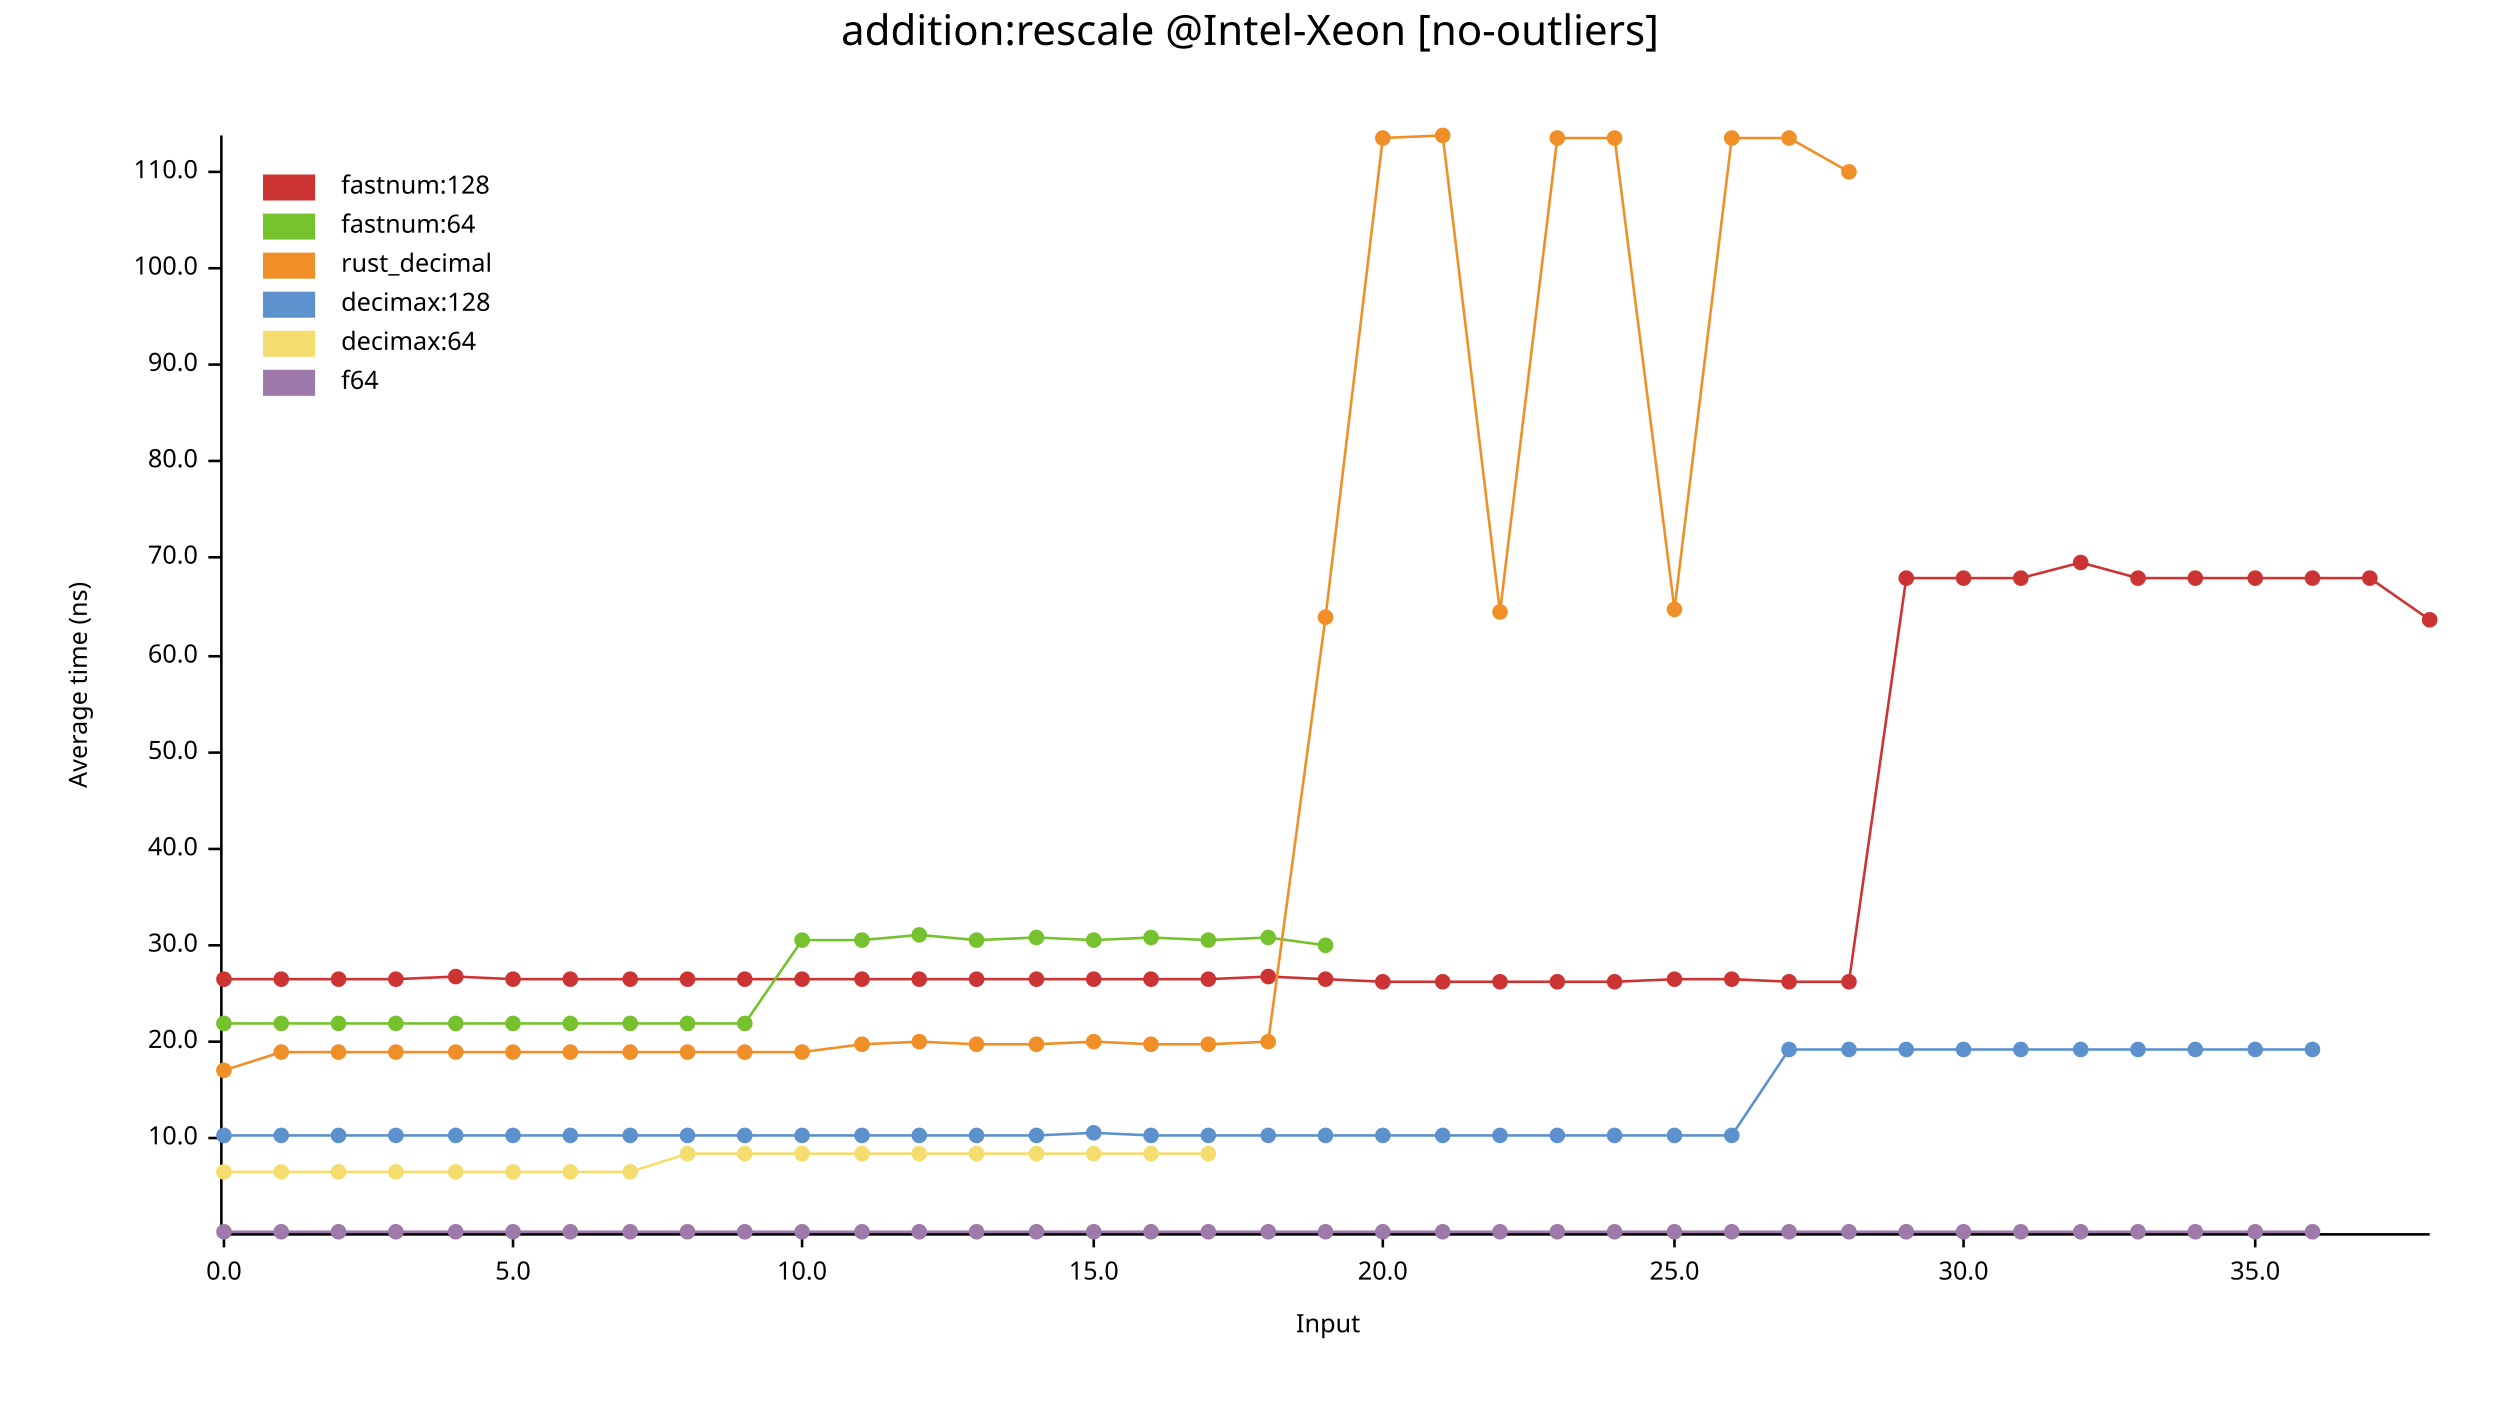
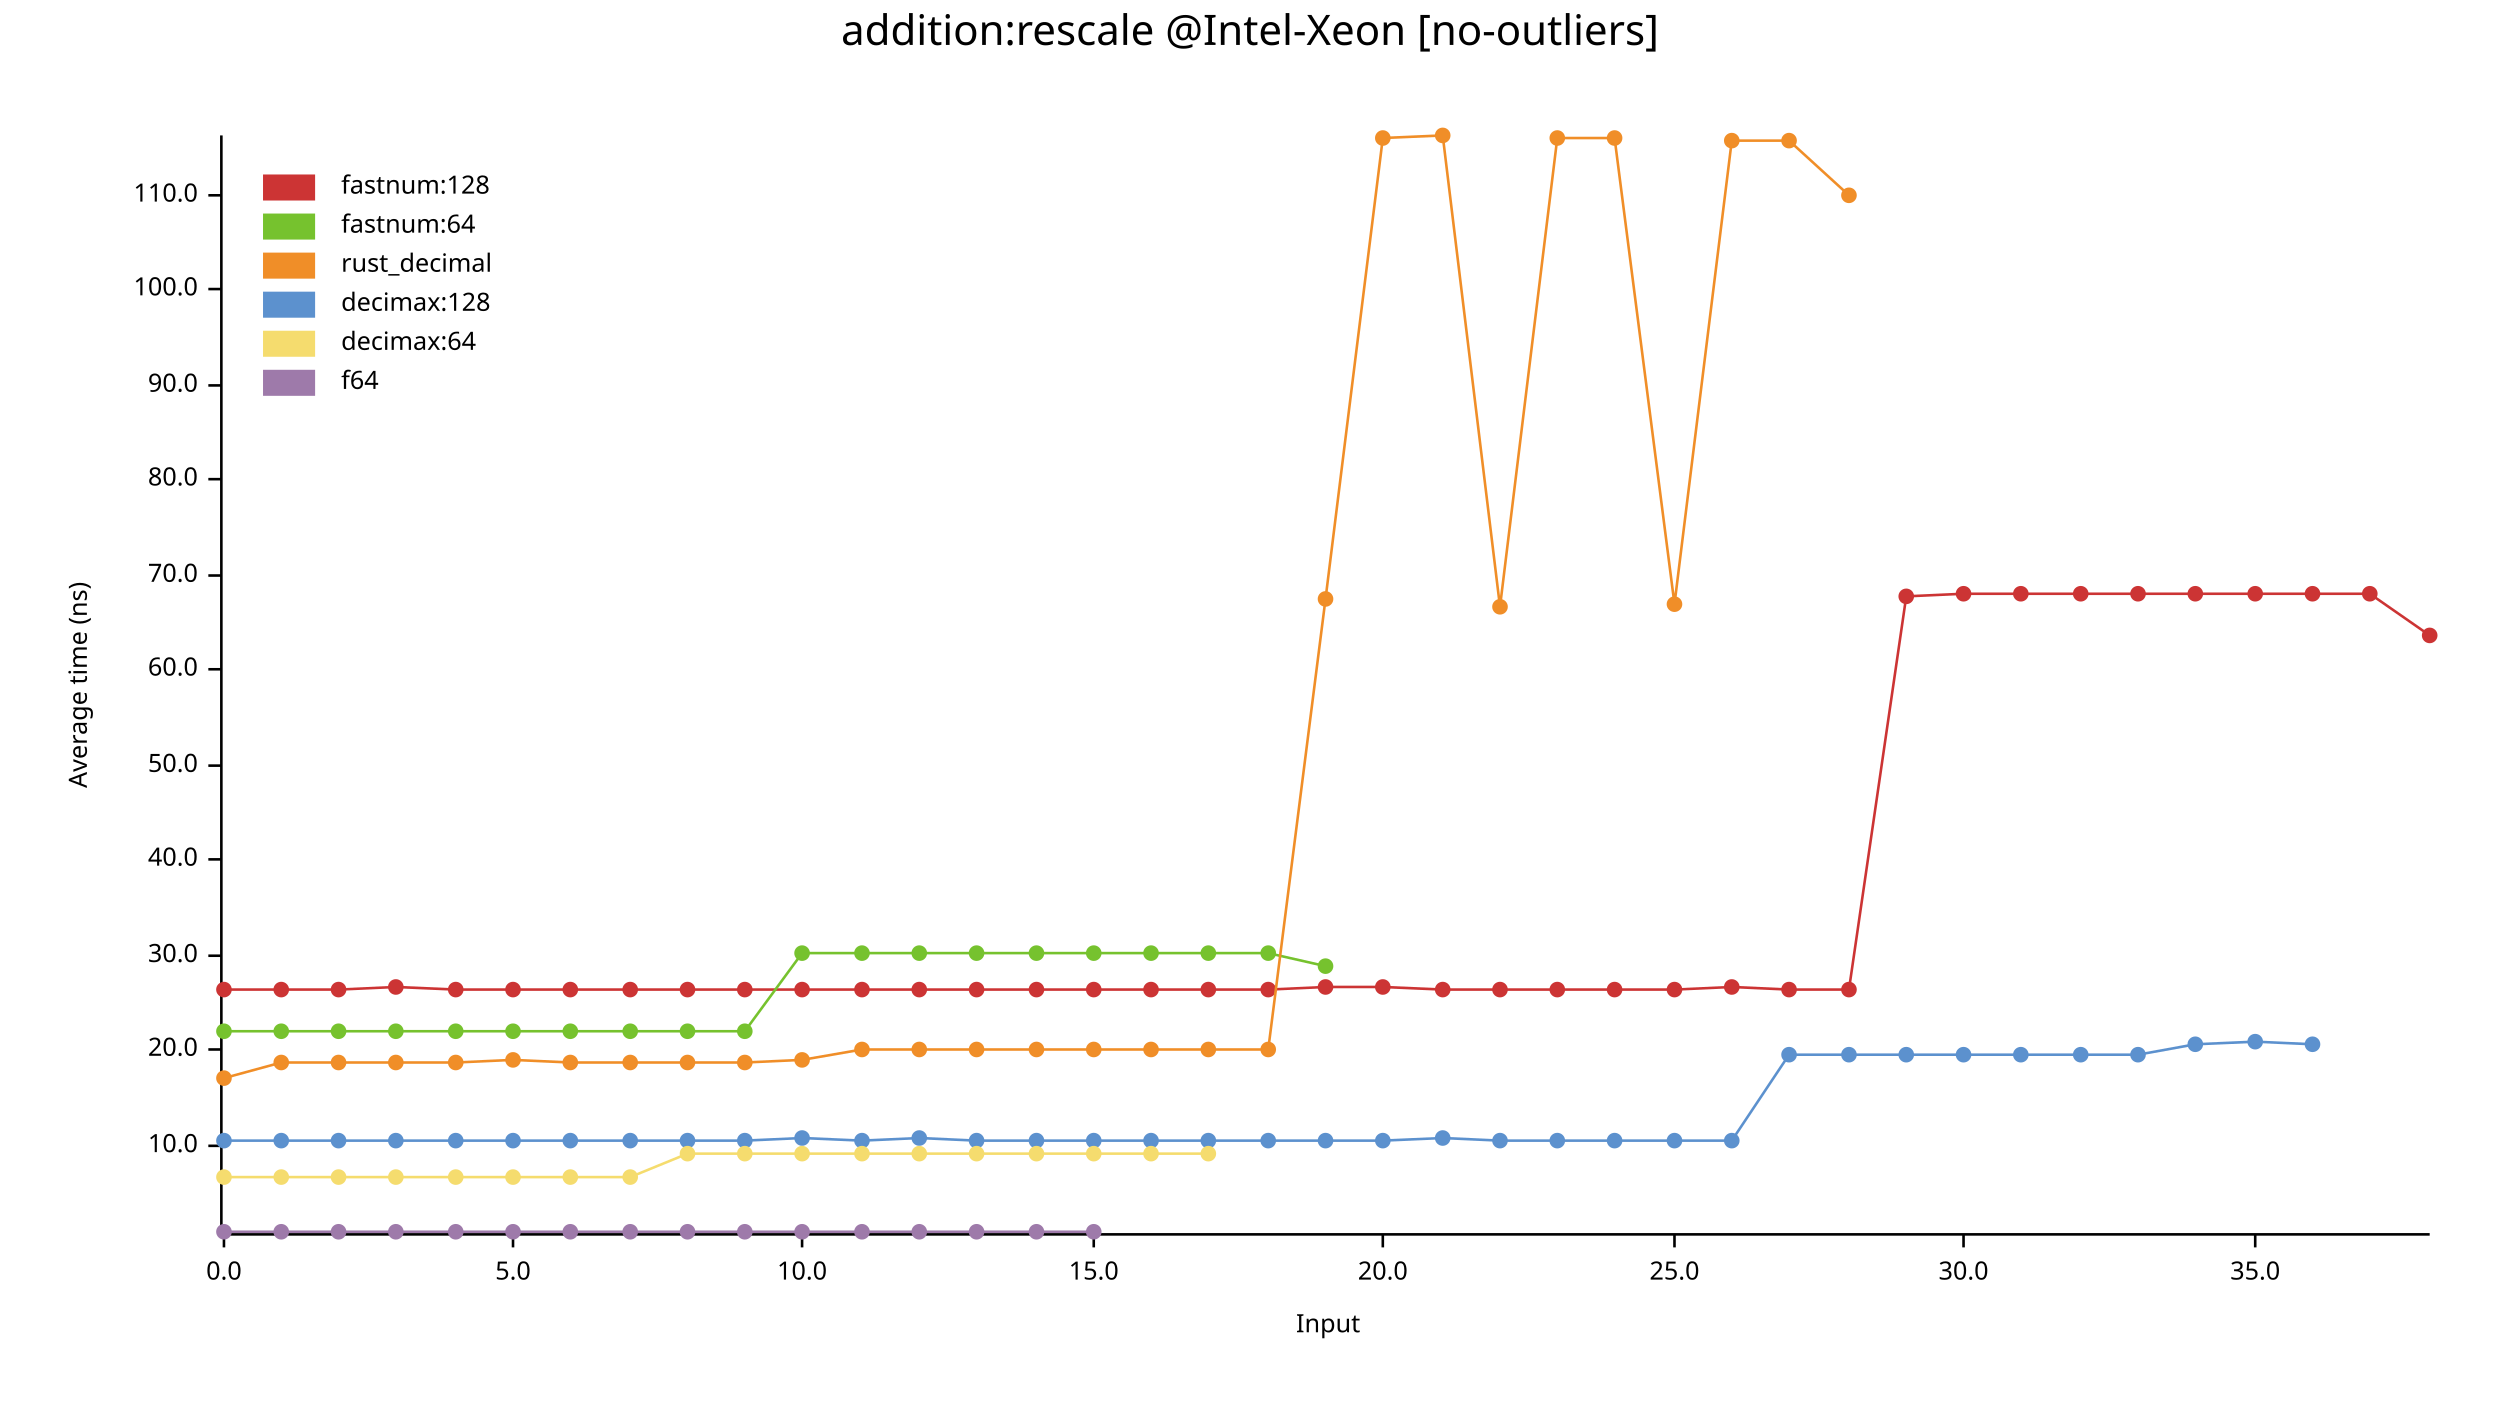
<svg xmlns="http://www.w3.org/2000/svg" width="960" height="540" viewBox="0 0 960 540">
  <text x="480" y="5" dy="0.76em" text-anchor="middle" font-family="sans-serif" font-size="16.129" opacity="1" fill="#000000">
addition:rescale @Intel-Xeon [no-outliers]
</text>
  <text x="26" y="263" dy="0.76em" text-anchor="middle" font-family="sans-serif" font-size="9.677" opacity="1" fill="#000000" transform="rotate(270, 26, 263)">
Average time (ns)
</text>
  <text x="510" y="514" dy="-0.5ex" text-anchor="middle" font-family="sans-serif" font-size="9.677" opacity="1" fill="#000000">
Input
</text>
  <polyline fill="none" opacity="1" stroke="#000000" stroke-width="1" points="85,52 85,473 " />
-   <text x="76" y="437" dy="0.5ex" text-anchor="end" font-family="sans-serif" font-size="9.677" opacity="1" fill="#000000">
+   <text x="76" y="440" dy="0.5ex" text-anchor="end" font-family="sans-serif" font-size="9.677" opacity="1" fill="#000000">
10.0
</text>
-   <polyline fill="none" opacity="1" stroke="#000000" stroke-width="1" points="80,437 85,437 " />
-   <text x="76" y="400" dy="0.5ex" text-anchor="end" font-family="sans-serif" font-size="9.677" opacity="1" fill="#000000">
+   <polyline fill="none" opacity="1" stroke="#000000" stroke-width="1" points="80,440 85,440 " />
+   <text x="76" y="403" dy="0.5ex" text-anchor="end" font-family="sans-serif" font-size="9.677" opacity="1" fill="#000000">
20.0
</text>
-   <polyline fill="none" opacity="1" stroke="#000000" stroke-width="1" points="80,400 85,400 " />
-   <text x="76" y="363" dy="0.5ex" text-anchor="end" font-family="sans-serif" font-size="9.677" opacity="1" fill="#000000">
+   <polyline fill="none" opacity="1" stroke="#000000" stroke-width="1" points="80,403 85,403 " />
+   <text x="76" y="367" dy="0.5ex" text-anchor="end" font-family="sans-serif" font-size="9.677" opacity="1" fill="#000000">
30.0
</text>
-   <polyline fill="none" opacity="1" stroke="#000000" stroke-width="1" points="80,363 85,363 " />
-   <text x="76" y="326" dy="0.5ex" text-anchor="end" font-family="sans-serif" font-size="9.677" opacity="1" fill="#000000">
+   <polyline fill="none" opacity="1" stroke="#000000" stroke-width="1" points="80,367 85,367 " />
+   <text x="76" y="330" dy="0.5ex" text-anchor="end" font-family="sans-serif" font-size="9.677" opacity="1" fill="#000000">
40.0
</text>
-   <polyline fill="none" opacity="1" stroke="#000000" stroke-width="1" points="80,326 85,326 " />
-   <text x="76" y="289" dy="0.5ex" text-anchor="end" font-family="sans-serif" font-size="9.677" opacity="1" fill="#000000">
+   <polyline fill="none" opacity="1" stroke="#000000" stroke-width="1" points="80,330 85,330 " />
+   <text x="76" y="294" dy="0.5ex" text-anchor="end" font-family="sans-serif" font-size="9.677" opacity="1" fill="#000000">
50.0
</text>
-   <polyline fill="none" opacity="1" stroke="#000000" stroke-width="1" points="80,289 85,289 " />
-   <text x="76" y="252" dy="0.5ex" text-anchor="end" font-family="sans-serif" font-size="9.677" opacity="1" fill="#000000">
+   <polyline fill="none" opacity="1" stroke="#000000" stroke-width="1" points="80,294 85,294 " />
+   <text x="76" y="257" dy="0.5ex" text-anchor="end" font-family="sans-serif" font-size="9.677" opacity="1" fill="#000000">
60.0
</text>
-   <polyline fill="none" opacity="1" stroke="#000000" stroke-width="1" points="80,252 85,252 " />
-   <text x="76" y="214" dy="0.5ex" text-anchor="end" font-family="sans-serif" font-size="9.677" opacity="1" fill="#000000">
+   <polyline fill="none" opacity="1" stroke="#000000" stroke-width="1" points="80,257 85,257 " />
+   <text x="76" y="221" dy="0.5ex" text-anchor="end" font-family="sans-serif" font-size="9.677" opacity="1" fill="#000000">
70.0
</text>
-   <polyline fill="none" opacity="1" stroke="#000000" stroke-width="1" points="80,214 85,214 " />
-   <text x="76" y="177" dy="0.5ex" text-anchor="end" font-family="sans-serif" font-size="9.677" opacity="1" fill="#000000">
+   <polyline fill="none" opacity="1" stroke="#000000" stroke-width="1" points="80,221 85,221 " />
+   <text x="76" y="184" dy="0.5ex" text-anchor="end" font-family="sans-serif" font-size="9.677" opacity="1" fill="#000000">
80.0
</text>
-   <polyline fill="none" opacity="1" stroke="#000000" stroke-width="1" points="80,177 85,177 " />
-   <text x="76" y="140" dy="0.5ex" text-anchor="end" font-family="sans-serif" font-size="9.677" opacity="1" fill="#000000">
+   <polyline fill="none" opacity="1" stroke="#000000" stroke-width="1" points="80,184 85,184 " />
+   <text x="76" y="148" dy="0.5ex" text-anchor="end" font-family="sans-serif" font-size="9.677" opacity="1" fill="#000000">
90.0
</text>
-   <polyline fill="none" opacity="1" stroke="#000000" stroke-width="1" points="80,140 85,140 " />
-   <text x="76" y="103" dy="0.5ex" text-anchor="end" font-family="sans-serif" font-size="9.677" opacity="1" fill="#000000">
+   <polyline fill="none" opacity="1" stroke="#000000" stroke-width="1" points="80,148 85,148 " />
+   <text x="76" y="111" dy="0.5ex" text-anchor="end" font-family="sans-serif" font-size="9.677" opacity="1" fill="#000000">
100.0
</text>
-   <polyline fill="none" opacity="1" stroke="#000000" stroke-width="1" points="80,103 85,103 " />
-   <text x="76" y="66" dy="0.5ex" text-anchor="end" font-family="sans-serif" font-size="9.677" opacity="1" fill="#000000">
+   <polyline fill="none" opacity="1" stroke="#000000" stroke-width="1" points="80,111 85,111 " />
+   <text x="76" y="75" dy="0.5ex" text-anchor="end" font-family="sans-serif" font-size="9.677" opacity="1" fill="#000000">
110.0
</text>
-   <polyline fill="none" opacity="1" stroke="#000000" stroke-width="1" points="80,66 85,66 " />
+   <polyline fill="none" opacity="1" stroke="#000000" stroke-width="1" points="80,75 85,75 " />
  <polyline fill="none" opacity="1" stroke="#000000" stroke-width="1" points="86,474 933,474 " />
  <text x="86" y="484" dy="0.76em" text-anchor="middle" font-family="sans-serif" font-size="9.677" opacity="1" fill="#000000">
0.0
</text>
  <polyline fill="none" opacity="1" stroke="#000000" stroke-width="1" points="86,474 86,479 " />
  <text x="197" y="484" dy="0.76em" text-anchor="middle" font-family="sans-serif" font-size="9.677" opacity="1" fill="#000000">
5.0
</text>
  <polyline fill="none" opacity="1" stroke="#000000" stroke-width="1" points="197,474 197,479 " />
  <text x="308" y="484" dy="0.76em" text-anchor="middle" font-family="sans-serif" font-size="9.677" opacity="1" fill="#000000">
10.0
</text>
  <polyline fill="none" opacity="1" stroke="#000000" stroke-width="1" points="308,474 308,479 " />
  <text x="420" y="484" dy="0.76em" text-anchor="middle" font-family="sans-serif" font-size="9.677" opacity="1" fill="#000000">
15.0
</text>
  <polyline fill="none" opacity="1" stroke="#000000" stroke-width="1" points="420,474 420,479 " />
  <text x="531" y="484" dy="0.76em" text-anchor="middle" font-family="sans-serif" font-size="9.677" opacity="1" fill="#000000">
20.0
</text>
  <polyline fill="none" opacity="1" stroke="#000000" stroke-width="1" points="531,474 531,479 " />
  <text x="643" y="484" dy="0.76em" text-anchor="middle" font-family="sans-serif" font-size="9.677" opacity="1" fill="#000000">
25.0
</text>
  <polyline fill="none" opacity="1" stroke="#000000" stroke-width="1" points="643,474 643,479 " />
  <text x="754" y="484" dy="0.76em" text-anchor="middle" font-family="sans-serif" font-size="9.677" opacity="1" fill="#000000">
30.0
</text>
  <polyline fill="none" opacity="1" stroke="#000000" stroke-width="1" points="754,474 754,479 " />
  <text x="866" y="484" dy="0.76em" text-anchor="middle" font-family="sans-serif" font-size="9.677" opacity="1" fill="#000000">
35.0
</text>
  <polyline fill="none" opacity="1" stroke="#000000" stroke-width="1" points="866,474 866,479 " />
-   <circle cx="86" cy="376" r="3" opacity="1" fill="#CC3434" stroke="none" stroke-width="1" />
-   <circle cx="108" cy="376" r="3" opacity="1" fill="#CC3434" stroke="none" stroke-width="1" />
-   <circle cx="130" cy="376" r="3" opacity="1" fill="#CC3434" stroke="none" stroke-width="1" />
-   <circle cx="152" cy="376" r="3" opacity="1" fill="#CC3434" stroke="none" stroke-width="1" />
-   <circle cx="175" cy="375" r="3" opacity="1" fill="#CC3434" stroke="none" stroke-width="1" />
-   <circle cx="197" cy="376" r="3" opacity="1" fill="#CC3434" stroke="none" stroke-width="1" />
-   <circle cx="219" cy="376" r="3" opacity="1" fill="#CC3434" stroke="none" stroke-width="1" />
-   <circle cx="242" cy="376" r="3" opacity="1" fill="#CC3434" stroke="none" stroke-width="1" />
-   <circle cx="264" cy="376" r="3" opacity="1" fill="#CC3434" stroke="none" stroke-width="1" />
-   <circle cx="286" cy="376" r="3" opacity="1" fill="#CC3434" stroke="none" stroke-width="1" />
-   <circle cx="308" cy="376" r="3" opacity="1" fill="#CC3434" stroke="none" stroke-width="1" />
-   <circle cx="331" cy="376" r="3" opacity="1" fill="#CC3434" stroke="none" stroke-width="1" />
-   <circle cx="353" cy="376" r="3" opacity="1" fill="#CC3434" stroke="none" stroke-width="1" />
-   <circle cx="375" cy="376" r="3" opacity="1" fill="#CC3434" stroke="none" stroke-width="1" />
-   <circle cx="398" cy="376" r="3" opacity="1" fill="#CC3434" stroke="none" stroke-width="1" />
-   <circle cx="420" cy="376" r="3" opacity="1" fill="#CC3434" stroke="none" stroke-width="1" />
-   <circle cx="442" cy="376" r="3" opacity="1" fill="#CC3434" stroke="none" stroke-width="1" />
-   <circle cx="464" cy="376" r="3" opacity="1" fill="#CC3434" stroke="none" stroke-width="1" />
-   <circle cx="487" cy="375" r="3" opacity="1" fill="#CC3434" stroke="none" stroke-width="1" />
-   <circle cx="509" cy="376" r="3" opacity="1" fill="#CC3434" stroke="none" stroke-width="1" />
-   <circle cx="531" cy="377" r="3" opacity="1" fill="#CC3434" stroke="none" stroke-width="1" />
-   <circle cx="554" cy="377" r="3" opacity="1" fill="#CC3434" stroke="none" stroke-width="1" />
-   <circle cx="576" cy="377" r="3" opacity="1" fill="#CC3434" stroke="none" stroke-width="1" />
-   <circle cx="598" cy="377" r="3" opacity="1" fill="#CC3434" stroke="none" stroke-width="1" />
-   <circle cx="620" cy="377" r="3" opacity="1" fill="#CC3434" stroke="none" stroke-width="1" />
-   <circle cx="643" cy="376" r="3" opacity="1" fill="#CC3434" stroke="none" stroke-width="1" />
-   <circle cx="665" cy="376" r="3" opacity="1" fill="#CC3434" stroke="none" stroke-width="1" />
-   <circle cx="687" cy="377" r="3" opacity="1" fill="#CC3434" stroke="none" stroke-width="1" />
-   <circle cx="710" cy="377" r="3" opacity="1" fill="#CC3434" stroke="none" stroke-width="1" />
-   <circle cx="732" cy="222" r="3" opacity="1" fill="#CC3434" stroke="none" stroke-width="1" />
-   <circle cx="754" cy="222" r="3" opacity="1" fill="#CC3434" stroke="none" stroke-width="1" />
-   <circle cx="776" cy="222" r="3" opacity="1" fill="#CC3434" stroke="none" stroke-width="1" />
-   <circle cx="799" cy="216" r="3" opacity="1" fill="#CC3434" stroke="none" stroke-width="1" />
-   <circle cx="821" cy="222" r="3" opacity="1" fill="#CC3434" stroke="none" stroke-width="1" />
-   <circle cx="843" cy="222" r="3" opacity="1" fill="#CC3434" stroke="none" stroke-width="1" />
-   <circle cx="866" cy="222" r="3" opacity="1" fill="#CC3434" stroke="none" stroke-width="1" />
-   <circle cx="888" cy="222" r="3" opacity="1" fill="#CC3434" stroke="none" stroke-width="1" />
-   <circle cx="910" cy="222" r="3" opacity="1" fill="#CC3434" stroke="none" stroke-width="1" />
-   <circle cx="933" cy="238" r="3" opacity="1" fill="#CC3434" stroke="none" stroke-width="1" />
-   <polyline fill="none" opacity="1" stroke="#CC3434" stroke-width="1" points="86,376 108,376 130,376 152,376 175,375 197,376 219,376 242,376 264,376 286,376 308,376 331,376 353,376 375,376 398,376 420,376 442,376 464,376 487,375 509,376 531,377 554,377 576,377 598,377 620,377 643,376 665,376 687,377 710,377 732,222 754,222 776,222 799,216 821,222 843,222 866,222 888,222 910,222 933,238 " />
-   <circle cx="86" cy="393" r="3" opacity="1" fill="#76C22E" stroke="none" stroke-width="1" />
-   <circle cx="108" cy="393" r="3" opacity="1" fill="#76C22E" stroke="none" stroke-width="1" />
-   <circle cx="130" cy="393" r="3" opacity="1" fill="#76C22E" stroke="none" stroke-width="1" />
-   <circle cx="152" cy="393" r="3" opacity="1" fill="#76C22E" stroke="none" stroke-width="1" />
-   <circle cx="175" cy="393" r="3" opacity="1" fill="#76C22E" stroke="none" stroke-width="1" />
-   <circle cx="197" cy="393" r="3" opacity="1" fill="#76C22E" stroke="none" stroke-width="1" />
-   <circle cx="219" cy="393" r="3" opacity="1" fill="#76C22E" stroke="none" stroke-width="1" />
-   <circle cx="242" cy="393" r="3" opacity="1" fill="#76C22E" stroke="none" stroke-width="1" />
-   <circle cx="264" cy="393" r="3" opacity="1" fill="#76C22E" stroke="none" stroke-width="1" />
-   <circle cx="286" cy="393" r="3" opacity="1" fill="#76C22E" stroke="none" stroke-width="1" />
-   <circle cx="308" cy="361" r="3" opacity="1" fill="#76C22E" stroke="none" stroke-width="1" />
-   <circle cx="331" cy="361" r="3" opacity="1" fill="#76C22E" stroke="none" stroke-width="1" />
-   <circle cx="353" cy="359" r="3" opacity="1" fill="#76C22E" stroke="none" stroke-width="1" />
-   <circle cx="375" cy="361" r="3" opacity="1" fill="#76C22E" stroke="none" stroke-width="1" />
-   <circle cx="398" cy="360" r="3" opacity="1" fill="#76C22E" stroke="none" stroke-width="1" />
-   <circle cx="420" cy="361" r="3" opacity="1" fill="#76C22E" stroke="none" stroke-width="1" />
-   <circle cx="442" cy="360" r="3" opacity="1" fill="#76C22E" stroke="none" stroke-width="1" />
-   <circle cx="464" cy="361" r="3" opacity="1" fill="#76C22E" stroke="none" stroke-width="1" />
-   <circle cx="487" cy="360" r="3" opacity="1" fill="#76C22E" stroke="none" stroke-width="1" />
-   <circle cx="509" cy="363" r="3" opacity="1" fill="#76C22E" stroke="none" stroke-width="1" />
-   <polyline fill="none" opacity="1" stroke="#76C22E" stroke-width="1" points="86,393 108,393 130,393 152,393 175,393 197,393 219,393 242,393 264,393 286,393 308,361 331,361 353,359 375,361 398,360 420,361 442,360 464,361 487,360 509,363 " />
-   <circle cx="86" cy="411" r="3" opacity="1" fill="#F08E28" stroke="none" stroke-width="1" />
-   <circle cx="108" cy="404" r="3" opacity="1" fill="#F08E28" stroke="none" stroke-width="1" />
-   <circle cx="130" cy="404" r="3" opacity="1" fill="#F08E28" stroke="none" stroke-width="1" />
-   <circle cx="152" cy="404" r="3" opacity="1" fill="#F08E28" stroke="none" stroke-width="1" />
-   <circle cx="175" cy="404" r="3" opacity="1" fill="#F08E28" stroke="none" stroke-width="1" />
-   <circle cx="197" cy="404" r="3" opacity="1" fill="#F08E28" stroke="none" stroke-width="1" />
-   <circle cx="219" cy="404" r="3" opacity="1" fill="#F08E28" stroke="none" stroke-width="1" />
-   <circle cx="242" cy="404" r="3" opacity="1" fill="#F08E28" stroke="none" stroke-width="1" />
-   <circle cx="264" cy="404" r="3" opacity="1" fill="#F08E28" stroke="none" stroke-width="1" />
-   <circle cx="286" cy="404" r="3" opacity="1" fill="#F08E28" stroke="none" stroke-width="1" />
-   <circle cx="308" cy="404" r="3" opacity="1" fill="#F08E28" stroke="none" stroke-width="1" />
-   <circle cx="331" cy="401" r="3" opacity="1" fill="#F08E28" stroke="none" stroke-width="1" />
-   <circle cx="353" cy="400" r="3" opacity="1" fill="#F08E28" stroke="none" stroke-width="1" />
-   <circle cx="375" cy="401" r="3" opacity="1" fill="#F08E28" stroke="none" stroke-width="1" />
-   <circle cx="398" cy="401" r="3" opacity="1" fill="#F08E28" stroke="none" stroke-width="1" />
-   <circle cx="420" cy="400" r="3" opacity="1" fill="#F08E28" stroke="none" stroke-width="1" />
-   <circle cx="442" cy="401" r="3" opacity="1" fill="#F08E28" stroke="none" stroke-width="1" />
-   <circle cx="464" cy="401" r="3" opacity="1" fill="#F08E28" stroke="none" stroke-width="1" />
-   <circle cx="487" cy="400" r="3" opacity="1" fill="#F08E28" stroke="none" stroke-width="1" />
-   <circle cx="509" cy="237" r="3" opacity="1" fill="#F08E28" stroke="none" stroke-width="1" />
+   <circle cx="86" cy="380" r="3" opacity="1" fill="#CC3434" stroke="none" stroke-width="1" />
+   <circle cx="108" cy="380" r="3" opacity="1" fill="#CC3434" stroke="none" stroke-width="1" />
+   <circle cx="130" cy="380" r="3" opacity="1" fill="#CC3434" stroke="none" stroke-width="1" />
+   <circle cx="152" cy="379" r="3" opacity="1" fill="#CC3434" stroke="none" stroke-width="1" />
+   <circle cx="175" cy="380" r="3" opacity="1" fill="#CC3434" stroke="none" stroke-width="1" />
+   <circle cx="197" cy="380" r="3" opacity="1" fill="#CC3434" stroke="none" stroke-width="1" />
+   <circle cx="219" cy="380" r="3" opacity="1" fill="#CC3434" stroke="none" stroke-width="1" />
+   <circle cx="242" cy="380" r="3" opacity="1" fill="#CC3434" stroke="none" stroke-width="1" />
+   <circle cx="264" cy="380" r="3" opacity="1" fill="#CC3434" stroke="none" stroke-width="1" />
+   <circle cx="286" cy="380" r="3" opacity="1" fill="#CC3434" stroke="none" stroke-width="1" />
+   <circle cx="308" cy="380" r="3" opacity="1" fill="#CC3434" stroke="none" stroke-width="1" />
+   <circle cx="331" cy="380" r="3" opacity="1" fill="#CC3434" stroke="none" stroke-width="1" />
+   <circle cx="353" cy="380" r="3" opacity="1" fill="#CC3434" stroke="none" stroke-width="1" />
+   <circle cx="375" cy="380" r="3" opacity="1" fill="#CC3434" stroke="none" stroke-width="1" />
+   <circle cx="398" cy="380" r="3" opacity="1" fill="#CC3434" stroke="none" stroke-width="1" />
+   <circle cx="420" cy="380" r="3" opacity="1" fill="#CC3434" stroke="none" stroke-width="1" />
+   <circle cx="442" cy="380" r="3" opacity="1" fill="#CC3434" stroke="none" stroke-width="1" />
+   <circle cx="464" cy="380" r="3" opacity="1" fill="#CC3434" stroke="none" stroke-width="1" />
+   <circle cx="487" cy="380" r="3" opacity="1" fill="#CC3434" stroke="none" stroke-width="1" />
+   <circle cx="509" cy="379" r="3" opacity="1" fill="#CC3434" stroke="none" stroke-width="1" />
+   <circle cx="531" cy="379" r="3" opacity="1" fill="#CC3434" stroke="none" stroke-width="1" />
+   <circle cx="554" cy="380" r="3" opacity="1" fill="#CC3434" stroke="none" stroke-width="1" />
+   <circle cx="576" cy="380" r="3" opacity="1" fill="#CC3434" stroke="none" stroke-width="1" />
+   <circle cx="598" cy="380" r="3" opacity="1" fill="#CC3434" stroke="none" stroke-width="1" />
+   <circle cx="620" cy="380" r="3" opacity="1" fill="#CC3434" stroke="none" stroke-width="1" />
+   <circle cx="643" cy="380" r="3" opacity="1" fill="#CC3434" stroke="none" stroke-width="1" />
+   <circle cx="665" cy="379" r="3" opacity="1" fill="#CC3434" stroke="none" stroke-width="1" />
+   <circle cx="687" cy="380" r="3" opacity="1" fill="#CC3434" stroke="none" stroke-width="1" />
+   <circle cx="710" cy="380" r="3" opacity="1" fill="#CC3434" stroke="none" stroke-width="1" />
+   <circle cx="732" cy="229" r="3" opacity="1" fill="#CC3434" stroke="none" stroke-width="1" />
+   <circle cx="754" cy="228" r="3" opacity="1" fill="#CC3434" stroke="none" stroke-width="1" />
+   <circle cx="776" cy="228" r="3" opacity="1" fill="#CC3434" stroke="none" stroke-width="1" />
+   <circle cx="799" cy="228" r="3" opacity="1" fill="#CC3434" stroke="none" stroke-width="1" />
+   <circle cx="821" cy="228" r="3" opacity="1" fill="#CC3434" stroke="none" stroke-width="1" />
+   <circle cx="843" cy="228" r="3" opacity="1" fill="#CC3434" stroke="none" stroke-width="1" />
+   <circle cx="866" cy="228" r="3" opacity="1" fill="#CC3434" stroke="none" stroke-width="1" />
+   <circle cx="888" cy="228" r="3" opacity="1" fill="#CC3434" stroke="none" stroke-width="1" />
+   <circle cx="910" cy="228" r="3" opacity="1" fill="#CC3434" stroke="none" stroke-width="1" />
+   <circle cx="933" cy="244" r="3" opacity="1" fill="#CC3434" stroke="none" stroke-width="1" />
+   <polyline fill="none" opacity="1" stroke="#CC3434" stroke-width="1" points="86,380 108,380 130,380 152,379 175,380 197,380 219,380 242,380 264,380 286,380 308,380 331,380 353,380 375,380 398,380 420,380 442,380 464,380 487,380 509,379 531,379 554,380 576,380 598,380 620,380 643,380 665,379 687,380 710,380 732,229 754,228 776,228 799,228 821,228 843,228 866,228 888,228 910,228 933,244 " />
+   <circle cx="86" cy="396" r="3" opacity="1" fill="#76C22E" stroke="none" stroke-width="1" />
+   <circle cx="108" cy="396" r="3" opacity="1" fill="#76C22E" stroke="none" stroke-width="1" />
+   <circle cx="130" cy="396" r="3" opacity="1" fill="#76C22E" stroke="none" stroke-width="1" />
+   <circle cx="152" cy="396" r="3" opacity="1" fill="#76C22E" stroke="none" stroke-width="1" />
+   <circle cx="175" cy="396" r="3" opacity="1" fill="#76C22E" stroke="none" stroke-width="1" />
+   <circle cx="197" cy="396" r="3" opacity="1" fill="#76C22E" stroke="none" stroke-width="1" />
+   <circle cx="219" cy="396" r="3" opacity="1" fill="#76C22E" stroke="none" stroke-width="1" />
+   <circle cx="242" cy="396" r="3" opacity="1" fill="#76C22E" stroke="none" stroke-width="1" />
+   <circle cx="264" cy="396" r="3" opacity="1" fill="#76C22E" stroke="none" stroke-width="1" />
+   <circle cx="286" cy="396" r="3" opacity="1" fill="#76C22E" stroke="none" stroke-width="1" />
+   <circle cx="308" cy="366" r="3" opacity="1" fill="#76C22E" stroke="none" stroke-width="1" />
+   <circle cx="331" cy="366" r="3" opacity="1" fill="#76C22E" stroke="none" stroke-width="1" />
+   <circle cx="353" cy="366" r="3" opacity="1" fill="#76C22E" stroke="none" stroke-width="1" />
+   <circle cx="375" cy="366" r="3" opacity="1" fill="#76C22E" stroke="none" stroke-width="1" />
+   <circle cx="398" cy="366" r="3" opacity="1" fill="#76C22E" stroke="none" stroke-width="1" />
+   <circle cx="420" cy="366" r="3" opacity="1" fill="#76C22E" stroke="none" stroke-width="1" />
+   <circle cx="442" cy="366" r="3" opacity="1" fill="#76C22E" stroke="none" stroke-width="1" />
+   <circle cx="464" cy="366" r="3" opacity="1" fill="#76C22E" stroke="none" stroke-width="1" />
+   <circle cx="487" cy="366" r="3" opacity="1" fill="#76C22E" stroke="none" stroke-width="1" />
+   <circle cx="509" cy="371" r="3" opacity="1" fill="#76C22E" stroke="none" stroke-width="1" />
+   <polyline fill="none" opacity="1" stroke="#76C22E" stroke-width="1" points="86,396 108,396 130,396 152,396 175,396 197,396 219,396 242,396 264,396 286,396 308,366 331,366 353,366 375,366 398,366 420,366 442,366 464,366 487,366 509,371 " />
+   <circle cx="86" cy="414" r="3" opacity="1" fill="#F08E28" stroke="none" stroke-width="1" />
+   <circle cx="108" cy="408" r="3" opacity="1" fill="#F08E28" stroke="none" stroke-width="1" />
+   <circle cx="130" cy="408" r="3" opacity="1" fill="#F08E28" stroke="none" stroke-width="1" />
+   <circle cx="152" cy="408" r="3" opacity="1" fill="#F08E28" stroke="none" stroke-width="1" />
+   <circle cx="175" cy="408" r="3" opacity="1" fill="#F08E28" stroke="none" stroke-width="1" />
+   <circle cx="197" cy="407" r="3" opacity="1" fill="#F08E28" stroke="none" stroke-width="1" />
+   <circle cx="219" cy="408" r="3" opacity="1" fill="#F08E28" stroke="none" stroke-width="1" />
+   <circle cx="242" cy="408" r="3" opacity="1" fill="#F08E28" stroke="none" stroke-width="1" />
+   <circle cx="264" cy="408" r="3" opacity="1" fill="#F08E28" stroke="none" stroke-width="1" />
+   <circle cx="286" cy="408" r="3" opacity="1" fill="#F08E28" stroke="none" stroke-width="1" />
+   <circle cx="308" cy="407" r="3" opacity="1" fill="#F08E28" stroke="none" stroke-width="1" />
+   <circle cx="331" cy="403" r="3" opacity="1" fill="#F08E28" stroke="none" stroke-width="1" />
+   <circle cx="353" cy="403" r="3" opacity="1" fill="#F08E28" stroke="none" stroke-width="1" />
+   <circle cx="375" cy="403" r="3" opacity="1" fill="#F08E28" stroke="none" stroke-width="1" />
+   <circle cx="398" cy="403" r="3" opacity="1" fill="#F08E28" stroke="none" stroke-width="1" />
+   <circle cx="420" cy="403" r="3" opacity="1" fill="#F08E28" stroke="none" stroke-width="1" />
+   <circle cx="442" cy="403" r="3" opacity="1" fill="#F08E28" stroke="none" stroke-width="1" />
+   <circle cx="464" cy="403" r="3" opacity="1" fill="#F08E28" stroke="none" stroke-width="1" />
+   <circle cx="487" cy="403" r="3" opacity="1" fill="#F08E28" stroke="none" stroke-width="1" />
+   <circle cx="509" cy="230" r="3" opacity="1" fill="#F08E28" stroke="none" stroke-width="1" />
  <circle cx="531" cy="53" r="3" opacity="1" fill="#F08E28" stroke="none" stroke-width="1" />
  <circle cx="554" cy="52" r="3" opacity="1" fill="#F08E28" stroke="none" stroke-width="1" />
-   <circle cx="576" cy="235" r="3" opacity="1" fill="#F08E28" stroke="none" stroke-width="1" />
+   <circle cx="576" cy="233" r="3" opacity="1" fill="#F08E28" stroke="none" stroke-width="1" />
  <circle cx="598" cy="53" r="3" opacity="1" fill="#F08E28" stroke="none" stroke-width="1" />
  <circle cx="620" cy="53" r="3" opacity="1" fill="#F08E28" stroke="none" stroke-width="1" />
-   <circle cx="643" cy="234" r="3" opacity="1" fill="#F08E28" stroke="none" stroke-width="1" />
-   <circle cx="665" cy="53" r="3" opacity="1" fill="#F08E28" stroke="none" stroke-width="1" />
-   <circle cx="687" cy="53" r="3" opacity="1" fill="#F08E28" stroke="none" stroke-width="1" />
-   <circle cx="710" cy="66" r="3" opacity="1" fill="#F08E28" stroke="none" stroke-width="1" />
-   <polyline fill="none" opacity="1" stroke="#F08E28" stroke-width="1" points="86,411 108,404 130,404 152,404 175,404 197,404 219,404 242,404 264,404 286,404 308,404 331,401 353,400 375,401 398,401 420,400 442,401 464,401 487,400 509,237 531,53 554,52 576,235 598,53 620,53 643,234 665,53 687,53 710,66 " />
-   <circle cx="86" cy="436" r="3" opacity="1" fill="#5C91CE" stroke="none" stroke-width="1" />
-   <circle cx="108" cy="436" r="3" opacity="1" fill="#5C91CE" stroke="none" stroke-width="1" />
-   <circle cx="130" cy="436" r="3" opacity="1" fill="#5C91CE" stroke="none" stroke-width="1" />
-   <circle cx="152" cy="436" r="3" opacity="1" fill="#5C91CE" stroke="none" stroke-width="1" />
-   <circle cx="175" cy="436" r="3" opacity="1" fill="#5C91CE" stroke="none" stroke-width="1" />
-   <circle cx="197" cy="436" r="3" opacity="1" fill="#5C91CE" stroke="none" stroke-width="1" />
-   <circle cx="219" cy="436" r="3" opacity="1" fill="#5C91CE" stroke="none" stroke-width="1" />
-   <circle cx="242" cy="436" r="3" opacity="1" fill="#5C91CE" stroke="none" stroke-width="1" />
-   <circle cx="264" cy="436" r="3" opacity="1" fill="#5C91CE" stroke="none" stroke-width="1" />
-   <circle cx="286" cy="436" r="3" opacity="1" fill="#5C91CE" stroke="none" stroke-width="1" />
-   <circle cx="308" cy="436" r="3" opacity="1" fill="#5C91CE" stroke="none" stroke-width="1" />
-   <circle cx="331" cy="436" r="3" opacity="1" fill="#5C91CE" stroke="none" stroke-width="1" />
-   <circle cx="353" cy="436" r="3" opacity="1" fill="#5C91CE" stroke="none" stroke-width="1" />
-   <circle cx="375" cy="436" r="3" opacity="1" fill="#5C91CE" stroke="none" stroke-width="1" />
-   <circle cx="398" cy="436" r="3" opacity="1" fill="#5C91CE" stroke="none" stroke-width="1" />
-   <circle cx="420" cy="435" r="3" opacity="1" fill="#5C91CE" stroke="none" stroke-width="1" />
-   <circle cx="442" cy="436" r="3" opacity="1" fill="#5C91CE" stroke="none" stroke-width="1" />
-   <circle cx="464" cy="436" r="3" opacity="1" fill="#5C91CE" stroke="none" stroke-width="1" />
-   <circle cx="487" cy="436" r="3" opacity="1" fill="#5C91CE" stroke="none" stroke-width="1" />
-   <circle cx="509" cy="436" r="3" opacity="1" fill="#5C91CE" stroke="none" stroke-width="1" />
-   <circle cx="531" cy="436" r="3" opacity="1" fill="#5C91CE" stroke="none" stroke-width="1" />
-   <circle cx="554" cy="436" r="3" opacity="1" fill="#5C91CE" stroke="none" stroke-width="1" />
-   <circle cx="576" cy="436" r="3" opacity="1" fill="#5C91CE" stroke="none" stroke-width="1" />
-   <circle cx="598" cy="436" r="3" opacity="1" fill="#5C91CE" stroke="none" stroke-width="1" />
-   <circle cx="620" cy="436" r="3" opacity="1" fill="#5C91CE" stroke="none" stroke-width="1" />
-   <circle cx="643" cy="436" r="3" opacity="1" fill="#5C91CE" stroke="none" stroke-width="1" />
-   <circle cx="665" cy="436" r="3" opacity="1" fill="#5C91CE" stroke="none" stroke-width="1" />
-   <circle cx="687" cy="403" r="3" opacity="1" fill="#5C91CE" stroke="none" stroke-width="1" />
-   <circle cx="710" cy="403" r="3" opacity="1" fill="#5C91CE" stroke="none" stroke-width="1" />
-   <circle cx="732" cy="403" r="3" opacity="1" fill="#5C91CE" stroke="none" stroke-width="1" />
-   <circle cx="754" cy="403" r="3" opacity="1" fill="#5C91CE" stroke="none" stroke-width="1" />
-   <circle cx="776" cy="403" r="3" opacity="1" fill="#5C91CE" stroke="none" stroke-width="1" />
-   <circle cx="799" cy="403" r="3" opacity="1" fill="#5C91CE" stroke="none" stroke-width="1" />
-   <circle cx="821" cy="403" r="3" opacity="1" fill="#5C91CE" stroke="none" stroke-width="1" />
-   <circle cx="843" cy="403" r="3" opacity="1" fill="#5C91CE" stroke="none" stroke-width="1" />
-   <circle cx="866" cy="403" r="3" opacity="1" fill="#5C91CE" stroke="none" stroke-width="1" />
-   <circle cx="888" cy="403" r="3" opacity="1" fill="#5C91CE" stroke="none" stroke-width="1" />
-   <polyline fill="none" opacity="1" stroke="#5C91CE" stroke-width="1" points="86,436 108,436 130,436 152,436 175,436 197,436 219,436 242,436 264,436 286,436 308,436 331,436 353,436 375,436 398,436 420,435 442,436 464,436 487,436 509,436 531,436 554,436 576,436 598,436 620,436 643,436 665,436 687,403 710,403 732,403 754,403 776,403 799,403 821,403 843,403 866,403 888,403 " />
-   <circle cx="86" cy="450" r="3" opacity="1" fill="#F5DC6E" stroke="none" stroke-width="1" />
-   <circle cx="108" cy="450" r="3" opacity="1" fill="#F5DC6E" stroke="none" stroke-width="1" />
-   <circle cx="130" cy="450" r="3" opacity="1" fill="#F5DC6E" stroke="none" stroke-width="1" />
-   <circle cx="152" cy="450" r="3" opacity="1" fill="#F5DC6E" stroke="none" stroke-width="1" />
-   <circle cx="175" cy="450" r="3" opacity="1" fill="#F5DC6E" stroke="none" stroke-width="1" />
-   <circle cx="197" cy="450" r="3" opacity="1" fill="#F5DC6E" stroke="none" stroke-width="1" />
-   <circle cx="219" cy="450" r="3" opacity="1" fill="#F5DC6E" stroke="none" stroke-width="1" />
-   <circle cx="242" cy="450" r="3" opacity="1" fill="#F5DC6E" stroke="none" stroke-width="1" />
+   <circle cx="643" cy="232" r="3" opacity="1" fill="#F08E28" stroke="none" stroke-width="1" />
+   <circle cx="665" cy="54" r="3" opacity="1" fill="#F08E28" stroke="none" stroke-width="1" />
+   <circle cx="687" cy="54" r="3" opacity="1" fill="#F08E28" stroke="none" stroke-width="1" />
+   <circle cx="710" cy="75" r="3" opacity="1" fill="#F08E28" stroke="none" stroke-width="1" />
+   <polyline fill="none" opacity="1" stroke="#F08E28" stroke-width="1" points="86,414 108,408 130,408 152,408 175,408 197,407 219,408 242,408 264,408 286,408 308,407 331,403 353,403 375,403 398,403 420,403 442,403 464,403 487,403 509,230 531,53 554,52 576,233 598,53 620,53 643,232 665,54 687,54 710,75 " />
+   <circle cx="86" cy="438" r="3" opacity="1" fill="#5C91CE" stroke="none" stroke-width="1" />
+   <circle cx="108" cy="438" r="3" opacity="1" fill="#5C91CE" stroke="none" stroke-width="1" />
+   <circle cx="130" cy="438" r="3" opacity="1" fill="#5C91CE" stroke="none" stroke-width="1" />
+   <circle cx="152" cy="438" r="3" opacity="1" fill="#5C91CE" stroke="none" stroke-width="1" />
+   <circle cx="175" cy="438" r="3" opacity="1" fill="#5C91CE" stroke="none" stroke-width="1" />
+   <circle cx="197" cy="438" r="3" opacity="1" fill="#5C91CE" stroke="none" stroke-width="1" />
+   <circle cx="219" cy="438" r="3" opacity="1" fill="#5C91CE" stroke="none" stroke-width="1" />
+   <circle cx="242" cy="438" r="3" opacity="1" fill="#5C91CE" stroke="none" stroke-width="1" />
+   <circle cx="264" cy="438" r="3" opacity="1" fill="#5C91CE" stroke="none" stroke-width="1" />
+   <circle cx="286" cy="438" r="3" opacity="1" fill="#5C91CE" stroke="none" stroke-width="1" />
+   <circle cx="308" cy="437" r="3" opacity="1" fill="#5C91CE" stroke="none" stroke-width="1" />
+   <circle cx="331" cy="438" r="3" opacity="1" fill="#5C91CE" stroke="none" stroke-width="1" />
+   <circle cx="353" cy="437" r="3" opacity="1" fill="#5C91CE" stroke="none" stroke-width="1" />
+   <circle cx="375" cy="438" r="3" opacity="1" fill="#5C91CE" stroke="none" stroke-width="1" />
+   <circle cx="398" cy="438" r="3" opacity="1" fill="#5C91CE" stroke="none" stroke-width="1" />
+   <circle cx="420" cy="438" r="3" opacity="1" fill="#5C91CE" stroke="none" stroke-width="1" />
+   <circle cx="442" cy="438" r="3" opacity="1" fill="#5C91CE" stroke="none" stroke-width="1" />
+   <circle cx="464" cy="438" r="3" opacity="1" fill="#5C91CE" stroke="none" stroke-width="1" />
+   <circle cx="487" cy="438" r="3" opacity="1" fill="#5C91CE" stroke="none" stroke-width="1" />
+   <circle cx="509" cy="438" r="3" opacity="1" fill="#5C91CE" stroke="none" stroke-width="1" />
+   <circle cx="531" cy="438" r="3" opacity="1" fill="#5C91CE" stroke="none" stroke-width="1" />
+   <circle cx="554" cy="437" r="3" opacity="1" fill="#5C91CE" stroke="none" stroke-width="1" />
+   <circle cx="576" cy="438" r="3" opacity="1" fill="#5C91CE" stroke="none" stroke-width="1" />
+   <circle cx="598" cy="438" r="3" opacity="1" fill="#5C91CE" stroke="none" stroke-width="1" />
+   <circle cx="620" cy="438" r="3" opacity="1" fill="#5C91CE" stroke="none" stroke-width="1" />
+   <circle cx="643" cy="438" r="3" opacity="1" fill="#5C91CE" stroke="none" stroke-width="1" />
+   <circle cx="665" cy="438" r="3" opacity="1" fill="#5C91CE" stroke="none" stroke-width="1" />
+   <circle cx="687" cy="405" r="3" opacity="1" fill="#5C91CE" stroke="none" stroke-width="1" />
+   <circle cx="710" cy="405" r="3" opacity="1" fill="#5C91CE" stroke="none" stroke-width="1" />
+   <circle cx="732" cy="405" r="3" opacity="1" fill="#5C91CE" stroke="none" stroke-width="1" />
+   <circle cx="754" cy="405" r="3" opacity="1" fill="#5C91CE" stroke="none" stroke-width="1" />
+   <circle cx="776" cy="405" r="3" opacity="1" fill="#5C91CE" stroke="none" stroke-width="1" />
+   <circle cx="799" cy="405" r="3" opacity="1" fill="#5C91CE" stroke="none" stroke-width="1" />
+   <circle cx="821" cy="405" r="3" opacity="1" fill="#5C91CE" stroke="none" stroke-width="1" />
+   <circle cx="843" cy="401" r="3" opacity="1" fill="#5C91CE" stroke="none" stroke-width="1" />
+   <circle cx="866" cy="400" r="3" opacity="1" fill="#5C91CE" stroke="none" stroke-width="1" />
+   <circle cx="888" cy="401" r="3" opacity="1" fill="#5C91CE" stroke="none" stroke-width="1" />
+   <polyline fill="none" opacity="1" stroke="#5C91CE" stroke-width="1" points="86,438 108,438 130,438 152,438 175,438 197,438 219,438 242,438 264,438 286,438 308,437 331,438 353,437 375,438 398,438 420,438 442,438 464,438 487,438 509,438 531,438 554,437 576,438 598,438 620,438 643,438 665,438 687,405 710,405 732,405 754,405 776,405 799,405 821,405 843,401 866,400 888,401 " />
+   <circle cx="86" cy="452" r="3" opacity="1" fill="#F5DC6E" stroke="none" stroke-width="1" />
+   <circle cx="108" cy="452" r="3" opacity="1" fill="#F5DC6E" stroke="none" stroke-width="1" />
+   <circle cx="130" cy="452" r="3" opacity="1" fill="#F5DC6E" stroke="none" stroke-width="1" />
+   <circle cx="152" cy="452" r="3" opacity="1" fill="#F5DC6E" stroke="none" stroke-width="1" />
+   <circle cx="175" cy="452" r="3" opacity="1" fill="#F5DC6E" stroke="none" stroke-width="1" />
+   <circle cx="197" cy="452" r="3" opacity="1" fill="#F5DC6E" stroke="none" stroke-width="1" />
+   <circle cx="219" cy="452" r="3" opacity="1" fill="#F5DC6E" stroke="none" stroke-width="1" />
+   <circle cx="242" cy="452" r="3" opacity="1" fill="#F5DC6E" stroke="none" stroke-width="1" />
  <circle cx="264" cy="443" r="3" opacity="1" fill="#F5DC6E" stroke="none" stroke-width="1" />
  <circle cx="286" cy="443" r="3" opacity="1" fill="#F5DC6E" stroke="none" stroke-width="1" />
  <circle cx="308" cy="443" r="3" opacity="1" fill="#F5DC6E" stroke="none" stroke-width="1" />
  <circle cx="331" cy="443" r="3" opacity="1" fill="#F5DC6E" stroke="none" stroke-width="1" />
  <circle cx="353" cy="443" r="3" opacity="1" fill="#F5DC6E" stroke="none" stroke-width="1" />
  <circle cx="375" cy="443" r="3" opacity="1" fill="#F5DC6E" stroke="none" stroke-width="1" />
  <circle cx="398" cy="443" r="3" opacity="1" fill="#F5DC6E" stroke="none" stroke-width="1" />
  <circle cx="420" cy="443" r="3" opacity="1" fill="#F5DC6E" stroke="none" stroke-width="1" />
  <circle cx="442" cy="443" r="3" opacity="1" fill="#F5DC6E" stroke="none" stroke-width="1" />
  <circle cx="464" cy="443" r="3" opacity="1" fill="#F5DC6E" stroke="none" stroke-width="1" />
-   <polyline fill="none" opacity="1" stroke="#F5DC6E" stroke-width="1" points="86,450 108,450 130,450 152,450 175,450 197,450 219,450 242,450 264,443 286,443 308,443 331,443 353,443 375,443 398,443 420,443 442,443 464,443 " />
+   <polyline fill="none" opacity="1" stroke="#F5DC6E" stroke-width="1" points="86,452 108,452 130,452 152,452 175,452 197,452 219,452 242,452 264,443 286,443 308,443 331,443 353,443 375,443 398,443 420,443 442,443 464,443 " />
  <circle cx="86" cy="473" r="3" opacity="1" fill="#9E7AAA" stroke="none" stroke-width="1" />
  <circle cx="108" cy="473" r="3" opacity="1" fill="#9E7AAA" stroke="none" stroke-width="1" />
  <circle cx="130" cy="473" r="3" opacity="1" fill="#9E7AAA" stroke="none" stroke-width="1" />
  <circle cx="152" cy="473" r="3" opacity="1" fill="#9E7AAA" stroke="none" stroke-width="1" />
  <circle cx="175" cy="473" r="3" opacity="1" fill="#9E7AAA" stroke="none" stroke-width="1" />
  <circle cx="197" cy="473" r="3" opacity="1" fill="#9E7AAA" stroke="none" stroke-width="1" />
  <circle cx="219" cy="473" r="3" opacity="1" fill="#9E7AAA" stroke="none" stroke-width="1" />
  <circle cx="242" cy="473" r="3" opacity="1" fill="#9E7AAA" stroke="none" stroke-width="1" />
  <circle cx="264" cy="473" r="3" opacity="1" fill="#9E7AAA" stroke="none" stroke-width="1" />
  <circle cx="286" cy="473" r="3" opacity="1" fill="#9E7AAA" stroke="none" stroke-width="1" />
  <circle cx="308" cy="473" r="3" opacity="1" fill="#9E7AAA" stroke="none" stroke-width="1" />
  <circle cx="331" cy="473" r="3" opacity="1" fill="#9E7AAA" stroke="none" stroke-width="1" />
  <circle cx="353" cy="473" r="3" opacity="1" fill="#9E7AAA" stroke="none" stroke-width="1" />
  <circle cx="375" cy="473" r="3" opacity="1" fill="#9E7AAA" stroke="none" stroke-width="1" />
  <circle cx="398" cy="473" r="3" opacity="1" fill="#9E7AAA" stroke="none" stroke-width="1" />
  <circle cx="420" cy="473" r="3" opacity="1" fill="#9E7AAA" stroke="none" stroke-width="1" />
-   <circle cx="442" cy="473" r="3" opacity="1" fill="#9E7AAA" stroke="none" stroke-width="1" />
-   <circle cx="464" cy="473" r="3" opacity="1" fill="#9E7AAA" stroke="none" stroke-width="1" />
-   <circle cx="487" cy="473" r="3" opacity="1" fill="#9E7AAA" stroke="none" stroke-width="1" />
-   <circle cx="509" cy="473" r="3" opacity="1" fill="#9E7AAA" stroke="none" stroke-width="1" />
-   <circle cx="531" cy="473" r="3" opacity="1" fill="#9E7AAA" stroke="none" stroke-width="1" />
-   <circle cx="554" cy="473" r="3" opacity="1" fill="#9E7AAA" stroke="none" stroke-width="1" />
-   <circle cx="576" cy="473" r="3" opacity="1" fill="#9E7AAA" stroke="none" stroke-width="1" />
-   <circle cx="598" cy="473" r="3" opacity="1" fill="#9E7AAA" stroke="none" stroke-width="1" />
-   <circle cx="620" cy="473" r="3" opacity="1" fill="#9E7AAA" stroke="none" stroke-width="1" />
-   <circle cx="643" cy="473" r="3" opacity="1" fill="#9E7AAA" stroke="none" stroke-width="1" />
-   <circle cx="665" cy="473" r="3" opacity="1" fill="#9E7AAA" stroke="none" stroke-width="1" />
-   <circle cx="687" cy="473" r="3" opacity="1" fill="#9E7AAA" stroke="none" stroke-width="1" />
-   <circle cx="710" cy="473" r="3" opacity="1" fill="#9E7AAA" stroke="none" stroke-width="1" />
-   <circle cx="732" cy="473" r="3" opacity="1" fill="#9E7AAA" stroke="none" stroke-width="1" />
-   <circle cx="754" cy="473" r="3" opacity="1" fill="#9E7AAA" stroke="none" stroke-width="1" />
-   <circle cx="776" cy="473" r="3" opacity="1" fill="#9E7AAA" stroke="none" stroke-width="1" />
-   <circle cx="799" cy="473" r="3" opacity="1" fill="#9E7AAA" stroke="none" stroke-width="1" />
-   <circle cx="821" cy="473" r="3" opacity="1" fill="#9E7AAA" stroke="none" stroke-width="1" />
-   <circle cx="843" cy="473" r="3" opacity="1" fill="#9E7AAA" stroke="none" stroke-width="1" />
-   <circle cx="866" cy="473" r="3" opacity="1" fill="#9E7AAA" stroke="none" stroke-width="1" />
-   <circle cx="888" cy="473" r="3" opacity="1" fill="#9E7AAA" stroke="none" stroke-width="1" />
-   <polyline fill="none" opacity="1" stroke="#9E7AAA" stroke-width="1" points="86,473 108,473 130,473 152,473 175,473 197,473 219,473 242,473 264,473 286,473 308,473 331,473 353,473 375,473 398,473 420,473 442,473 464,473 487,473 509,473 531,473 554,473 576,473 598,473 620,473 643,473 665,473 687,473 710,473 732,473 754,473 776,473 799,473 821,473 843,473 866,473 888,473 " />
+   <polyline fill="none" opacity="1" stroke="#9E7AAA" stroke-width="1" points="86,473 108,473 130,473 152,473 175,473 197,473 219,473 242,473 264,473 286,473 308,473 331,473 353,473 375,473 398,473 420,473 " />
  <text x="131" y="67" dy="0.76em" text-anchor="start" font-family="sans-serif" font-size="9.677" opacity="1" fill="#000000">
fastnum:128
</text>
  <text x="131" y="82" dy="0.76em" text-anchor="start" font-family="sans-serif" font-size="9.677" opacity="1" fill="#000000">
fastnum:64
</text>
  <text x="131" y="97" dy="0.76em" text-anchor="start" font-family="sans-serif" font-size="9.677" opacity="1" fill="#000000">
rust_decimal
</text>
  <text x="131" y="112" dy="0.76em" text-anchor="start" font-family="sans-serif" font-size="9.677" opacity="1" fill="#000000">
decimax:128
</text>
  <text x="131" y="127" dy="0.76em" text-anchor="start" font-family="sans-serif" font-size="9.677" opacity="1" fill="#000000">
decimax:64
</text>
  <text x="131" y="142" dy="0.76em" text-anchor="start" font-family="sans-serif" font-size="9.677" opacity="1" fill="#000000">
f64
</text>
  <rect x="101" y="67" width="20" height="10" opacity="1" fill="#CC3434" stroke="none" />
  <rect x="101" y="82" width="20" height="10" opacity="1" fill="#76C22E" stroke="none" />
  <rect x="101" y="97" width="20" height="10" opacity="1" fill="#F08E28" stroke="none" />
  <rect x="101" y="112" width="20" height="10" opacity="1" fill="#5C91CE" stroke="none" />
  <rect x="101" y="127" width="20" height="10" opacity="1" fill="#F5DC6E" stroke="none" />
  <rect x="101" y="142" width="20" height="10" opacity="1" fill="#9E7AAA" stroke="none" />
</svg>
